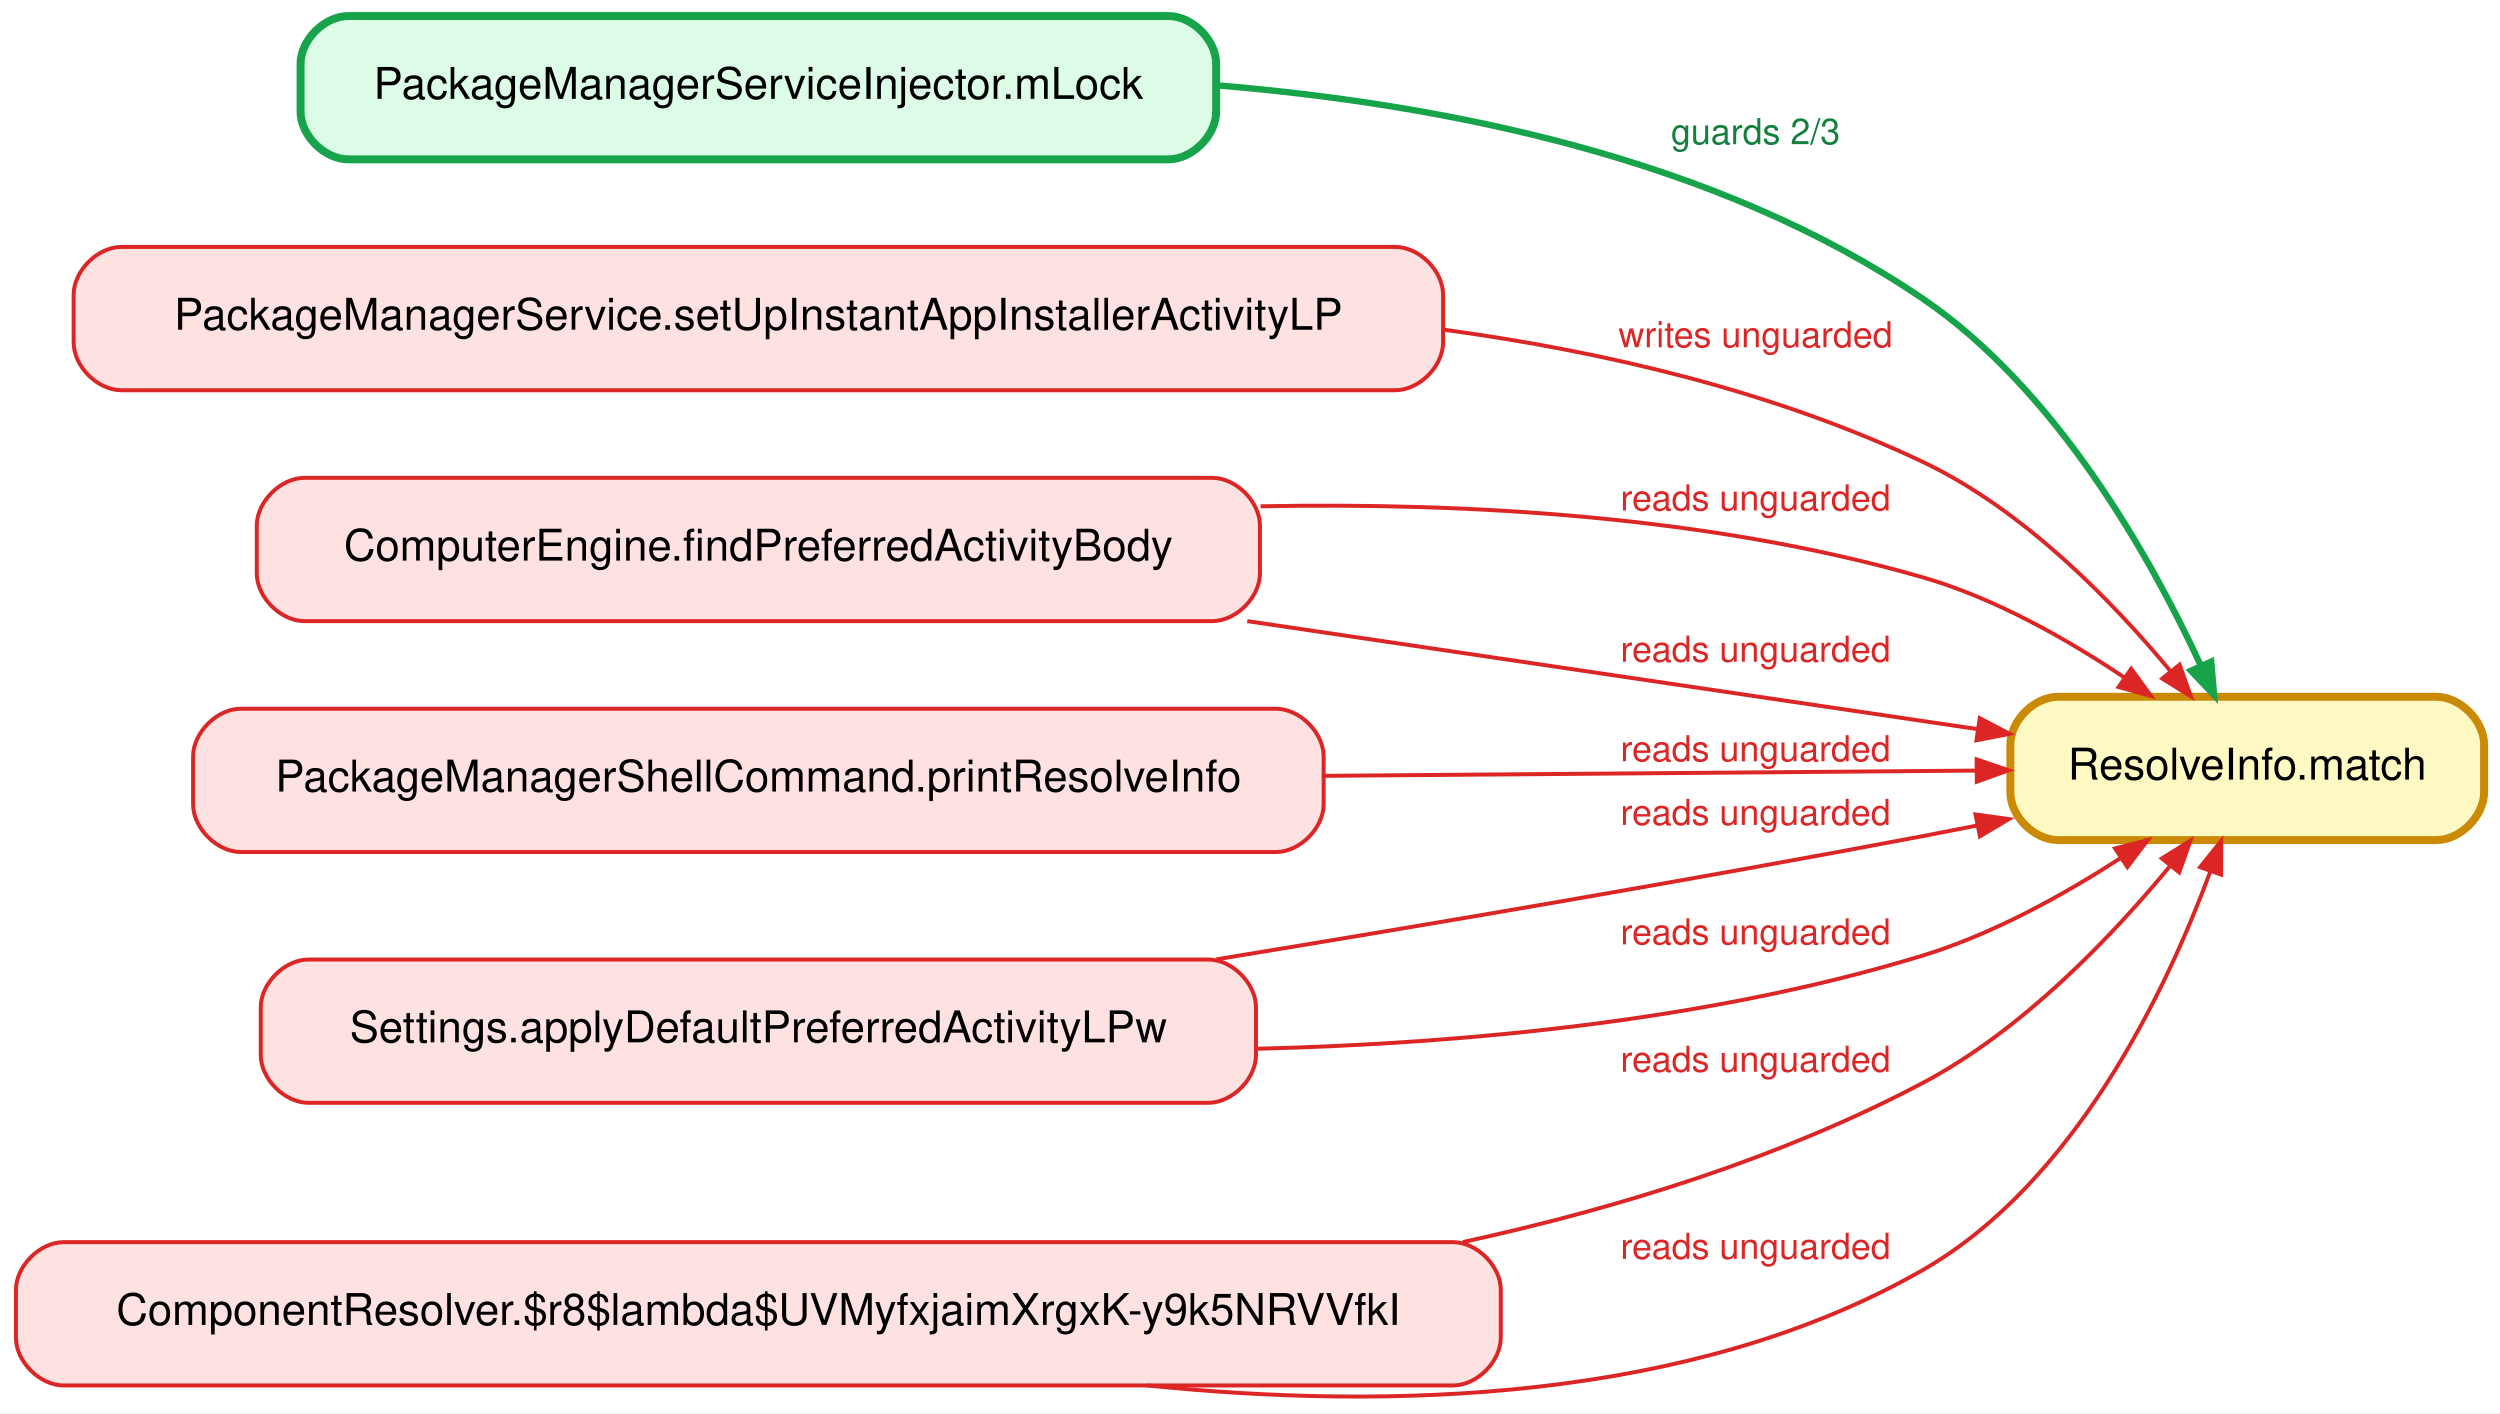
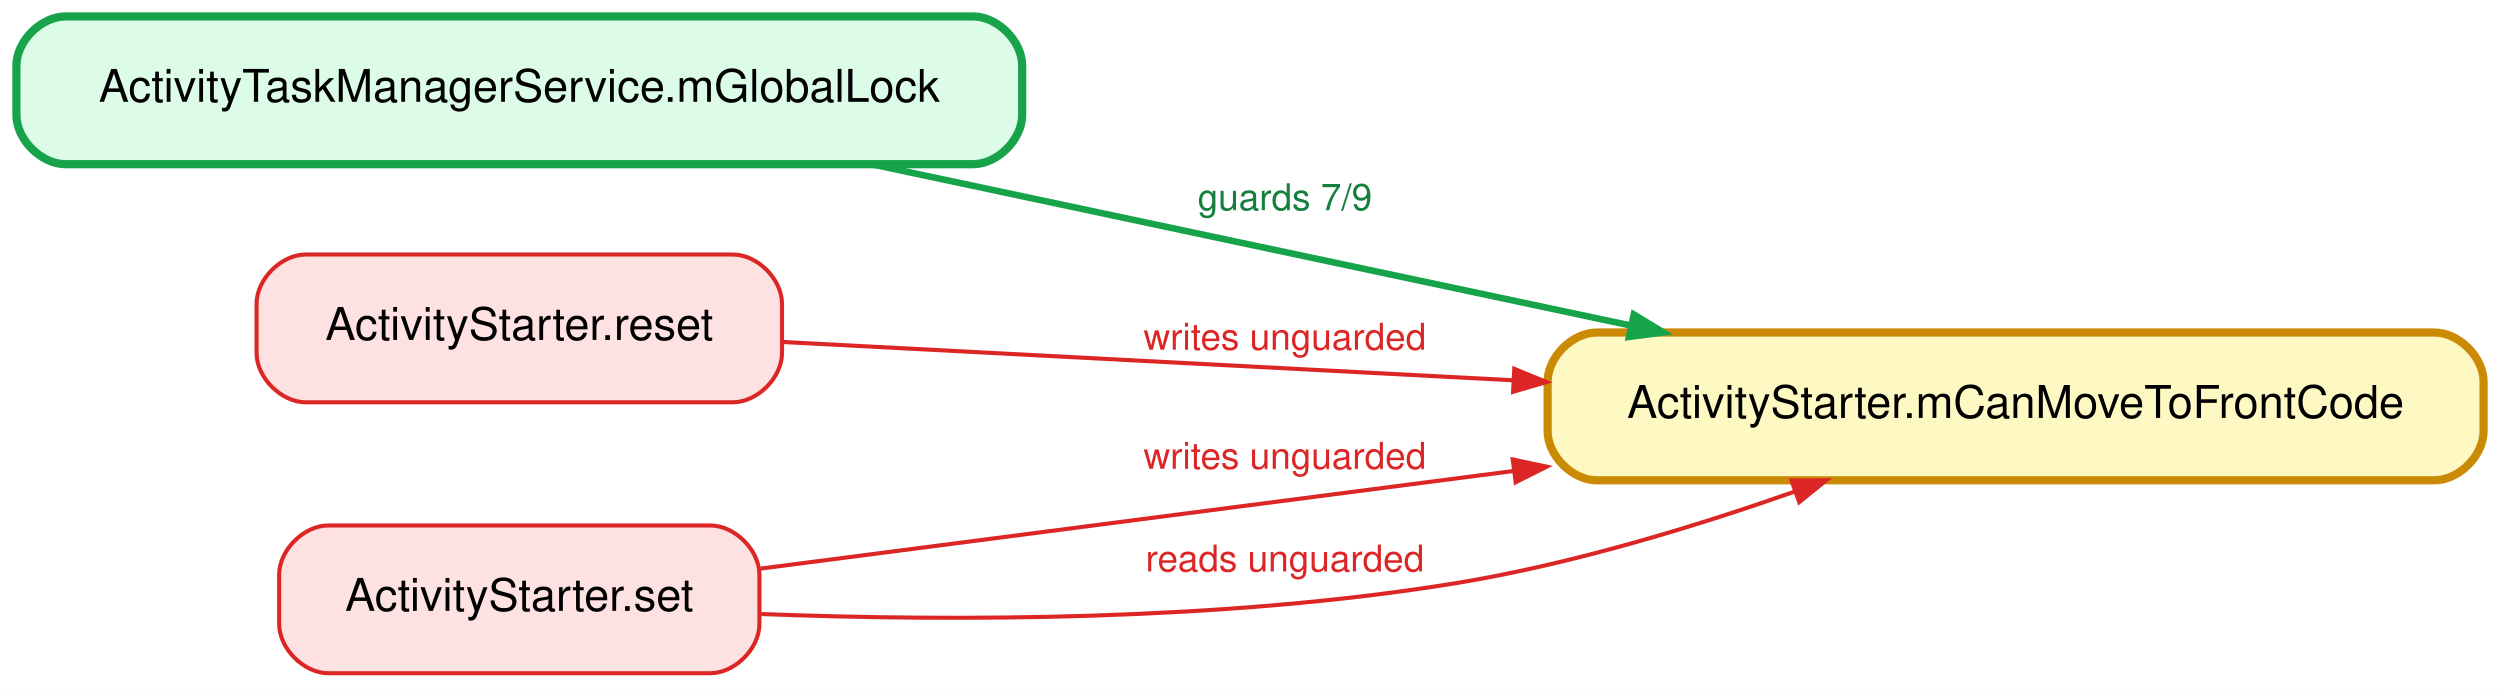
- <svg xmlns="http://www.w3.org/2000/svg" width="628pt" height="355pt" viewBox="0.00 0.00 628.00 354.94">
-   <g id="graph0" class="graph" transform="scale(1 1) rotate(0) translate(4 350.94)">
-     <polygon fill="white" stroke="transparent" points="-4,4 -4,-350.94 624,-350.94 624,4 -4,4" />
+ <svg xmlns="http://www.w3.org/2000/svg" width="609pt" height="168pt" viewBox="0.00 0.00 609.00 168.00">
+   <g id="graph0" class="graph" transform="scale(1 1) rotate(0) translate(4 164)">
+     <polygon fill="white" stroke="transparent" points="-4,4 -4,-164 605,-164 605,4 -4,4" />
    <g id="node1" class="node">
-       <path fill="#fef9c3" stroke="#ca8a04" stroke-width="2" d="M608,-175.94C608,-175.94 513,-175.94 513,-175.94 507,-175.94 501,-169.94 501,-163.94 501,-163.94 501,-151.94 501,-151.94 501,-145.94 507,-139.94 513,-139.94 513,-139.94 608,-139.94 608,-139.94 614,-139.94 620,-145.94 620,-151.94 620,-151.94 620,-163.94 620,-163.94 620,-169.94 614,-175.94 608,-175.94" />
-       <text text-anchor="middle" x="560.5" y="-155.14" font-family="Helvetica,sans-Serif" font-size="11.00">ResolveInfo.match</text>
+       <path fill="#fef9c3" stroke="#ca8a04" stroke-width="2" d="M589,-83C589,-83 385,-83 385,-83 379,-83 373,-77 373,-71 373,-71 373,-59 373,-59 373,-53 379,-47 385,-47 385,-47 589,-47 589,-47 595,-47 601,-53 601,-59 601,-59 601,-71 601,-71 601,-77 595,-83 589,-83" />
+       <text text-anchor="middle" x="487" y="-62.2" font-family="Helvetica,sans-Serif" font-size="11.00">ActivityStarter.mCanMoveToFrontCode</text>
    </g>
    <g id="node2" class="node">
-       <path fill="#dcfce7" stroke="#16a34a" stroke-width="2" d="M289.5,-346.94C289.5,-346.94 83.5,-346.94 83.5,-346.94 77.5,-346.94 71.5,-340.94 71.5,-334.94 71.5,-334.94 71.5,-322.94 71.5,-322.94 71.5,-316.94 77.5,-310.94 83.5,-310.94 83.5,-310.94 289.5,-310.94 289.5,-310.94 295.5,-310.94 301.5,-316.94 301.5,-322.94 301.5,-322.94 301.5,-334.94 301.5,-334.94 301.5,-340.94 295.5,-346.94 289.5,-346.94" />
-       <text text-anchor="middle" x="186.5" y="-326.14" font-family="Helvetica,sans-Serif" font-size="11.00">PackageManagerServiceInjector.mLock</text>
+       <path fill="#dcfce7" stroke="#16a34a" stroke-width="2" d="M233,-160C233,-160 12,-160 12,-160 6,-160 0,-154 0,-148 0,-148 0,-136 0,-136 0,-130 6,-124 12,-124 12,-124 233,-124 233,-124 239,-124 245,-130 245,-136 245,-136 245,-148 245,-148 245,-154 239,-160 233,-160" />
+       <text text-anchor="middle" x="122.5" y="-139.2" font-family="Helvetica,sans-Serif" font-size="11.00">ActivityTaskManagerService.mGlobalLock</text>
    </g>
    <g id="edge1" class="edge">
-       <path fill="none" stroke="#16a34a" stroke-width="1.6" d="M301.55,-329.54C359.04,-324.82 427.33,-311.1 479,-275.94 512.59,-253.09 536.16,-211.16 548.77,-183.93" />
-       <polygon fill="#16a34a" stroke="#16a34a" stroke-width="1.6" points="551.46,-184.78 552.19,-176.33 546.35,-182.48 551.46,-184.78" />
-       <text text-anchor="middle" x="437" y="-314.74" font-family="Helvetica,sans-Serif" font-size="9.00" fill="#15803d"> guards 2/3</text>
+       <path fill="none" stroke="#16a34a" stroke-width="1.6" d="M208.49,-123.95C263.95,-112.17 336.36,-96.79 393.3,-84.69" />
+       <polygon fill="#16a34a" stroke="#16a34a" stroke-width="1.6" points="393.99,-87.41 401.23,-83.01 392.82,-81.93 393.99,-87.41" />
+       <text text-anchor="middle" x="309" y="-112.8" font-family="Helvetica,sans-Serif" font-size="9.00" fill="#15803d"> guards 7/9</text>
    </g>
    <g id="node3" class="node">
-       <path fill="#fee2e2" stroke="#dc2626" d="M346.5,-288.94C346.5,-288.94 26.5,-288.94 26.5,-288.94 20.5,-288.94 14.5,-282.94 14.5,-276.94 14.5,-276.94 14.5,-264.94 14.5,-264.94 14.5,-258.94 20.5,-252.94 26.5,-252.94 26.5,-252.94 346.5,-252.94 346.5,-252.94 352.5,-252.94 358.5,-258.94 358.5,-264.94 358.5,-264.94 358.5,-276.94 358.5,-276.94 358.5,-282.94 352.5,-288.94 346.5,-288.94" />
-       <text text-anchor="middle" x="186.5" y="-268.14" font-family="Helvetica,sans-Serif" font-size="11.00">PackageManagerService.setUpInstantAppInstallerActivityLP</text>
+       <path fill="#fee2e2" stroke="#dc2626" d="M174.5,-102C174.5,-102 70.5,-102 70.5,-102 64.5,-102 58.5,-96 58.5,-90 58.5,-90 58.5,-78 58.5,-78 58.5,-72 64.5,-66 70.5,-66 70.5,-66 174.5,-66 174.5,-66 180.5,-66 186.5,-72 186.5,-78 186.5,-78 186.5,-90 186.5,-90 186.5,-96 180.5,-102 174.5,-102" />
+       <text text-anchor="middle" x="122.5" y="-81.2" font-family="Helvetica,sans-Serif" font-size="11.00">ActivityStarter.reset</text>
    </g>
    <g id="edge2" class="edge">
-       <path fill="none" stroke="#dc2626" d="M358.75,-268.14C399.59,-262.57 442.03,-252.49 479,-234.94 504.21,-222.98 526.57,-200.05 541.29,-182.3" />
-       <polygon fill="#dc2626" stroke="#dc2626" points="543.51,-184.01 546.36,-176.03 539.15,-180.5 543.51,-184.01" />
-       <text text-anchor="middle" x="437" y="-263.74" font-family="Helvetica,sans-Serif" font-size="9.00" fill="#dc2626"> writes unguarded</text>
+       <path fill="none" stroke="#dc2626" d="M186.64,-80.69C235.56,-78.13 304.81,-74.5 364.39,-71.37" />
+       <polygon fill="#dc2626" stroke="#dc2626" points="364.88,-74.15 372.72,-70.94 364.59,-68.56 364.88,-74.15" />
+       <text text-anchor="middle" x="309" y="-78.8" font-family="Helvetica,sans-Serif" font-size="9.00" fill="#dc2626"> writes unguarded</text>
    </g>
    <g id="node4" class="node">
-       <path fill="#fee2e2" stroke="#dc2626" d="M300.5,-230.94C300.5,-230.94 72.5,-230.94 72.5,-230.94 66.5,-230.94 60.5,-224.94 60.5,-218.94 60.5,-218.94 60.5,-206.94 60.5,-206.94 60.5,-200.94 66.5,-194.94 72.5,-194.94 72.5,-194.94 300.5,-194.94 300.5,-194.94 306.5,-194.94 312.5,-200.94 312.5,-206.94 312.5,-206.94 312.5,-218.94 312.5,-218.94 312.5,-224.94 306.5,-230.94 300.5,-230.94" />
-       <text text-anchor="middle" x="186.5" y="-210.14" font-family="Helvetica,sans-Serif" font-size="11.00">ComputerEngine.findPreferredActivityBody</text>
+       <path fill="#fee2e2" stroke="#dc2626" d="M169,-36C169,-36 76,-36 76,-36 70,-36 64,-30 64,-24 64,-24 64,-12 64,-12 64,-6 70,0 76,0 76,0 169,0 169,0 175,0 181,-6 181,-12 181,-12 181,-24 181,-24 181,-30 175,-36 169,-36" />
+       <text text-anchor="middle" x="122.5" y="-15.2" font-family="Helvetica,sans-Serif" font-size="11.00">ActivityStarter.set</text>
    </g>
    <g id="edge3" class="edge">
-       <path fill="none" stroke="#dc2626" d="M312.66,-223.79C364.99,-224.79 425.86,-221.27 479,-205.94 497,-200.75 515.1,-190.52 529.56,-180.83" />
-       <polygon fill="#dc2626" stroke="#dc2626" points="531.36,-182.99 536.35,-176.14 528.18,-178.38 531.36,-182.99" />
-       <text text-anchor="middle" x="437" y="-222.74" font-family="Helvetica,sans-Serif" font-size="9.00" fill="#dc2626"> reads unguarded</text>
+       <path fill="none" stroke="#dc2626" d="M181.34,-25.5C230.5,-31.87 302.74,-41.24 364.53,-49.25" />
+       <polygon fill="#dc2626" stroke="#dc2626" points="364.5,-52.07 372.79,-50.32 365.22,-46.52 364.5,-52.07" />
+       <text text-anchor="middle" x="309" y="-49.8" font-family="Helvetica,sans-Serif" font-size="9.00" fill="#dc2626"> writes unguarded</text>
    </g>
    <g id="edge4" class="edge">
-       <path fill="none" stroke="#dc2626" d="M309.31,-194.94C370.35,-185.91 441.91,-175.33 492.83,-167.8" />
-       <polygon fill="#dc2626" stroke="#dc2626" points="493.31,-170.56 500.82,-166.62 492.49,-165.02 493.31,-170.56" />
-       <text text-anchor="middle" x="437" y="-184.74" font-family="Helvetica,sans-Serif" font-size="9.00" fill="#dc2626"> reads unguarded</text>
-     </g>
-     <g id="node5" class="node">
-       <path fill="#fee2e2" stroke="#dc2626" d="M316.5,-172.94C316.5,-172.94 56.5,-172.94 56.5,-172.94 50.5,-172.94 44.5,-166.94 44.5,-160.94 44.5,-160.94 44.5,-148.94 44.5,-148.94 44.5,-142.94 50.5,-136.94 56.5,-136.94 56.5,-136.94 316.5,-136.94 316.5,-136.94 322.5,-136.94 328.5,-142.94 328.5,-148.94 328.5,-148.94 328.5,-160.94 328.5,-160.94 328.5,-166.94 322.5,-172.94 316.5,-172.94" />
-       <text text-anchor="middle" x="186.5" y="-152.14" font-family="Helvetica,sans-Serif" font-size="11.00">PackageManagerShellCommand.printResolveInfo</text>
-     </g>
-     <g id="edge5" class="edge">
-       <path fill="none" stroke="#dc2626" d="M328.67,-156.08C384.9,-156.54 446.94,-157.04 492.53,-157.4" />
-       <polygon fill="#dc2626" stroke="#dc2626" points="492.54,-160.2 500.56,-157.47 492.58,-154.6 492.54,-160.2" />
-       <text text-anchor="middle" x="437" y="-159.74" font-family="Helvetica,sans-Serif" font-size="9.00" fill="#dc2626"> reads unguarded</text>
-     </g>
-     <g id="node6" class="node">
-       <path fill="#fee2e2" stroke="#dc2626" d="M299.5,-109.94C299.5,-109.94 73.5,-109.94 73.5,-109.94 67.5,-109.94 61.5,-103.94 61.5,-97.94 61.5,-97.94 61.5,-85.94 61.5,-85.94 61.5,-79.94 67.5,-73.94 73.5,-73.94 73.5,-73.94 299.5,-73.94 299.5,-73.94 305.5,-73.94 311.5,-79.94 311.5,-85.94 311.5,-85.94 311.5,-97.94 311.5,-97.94 311.5,-103.94 305.5,-109.94 299.5,-109.94" />
-       <text text-anchor="middle" x="186.5" y="-89.14" font-family="Helvetica,sans-Serif" font-size="11.00">Settings.applyDefaultPreferredActivityLPw</text>
-     </g>
-     <g id="edge6" class="edge">
-       <path fill="none" stroke="#dc2626" d="M301.56,-109.99C355.46,-118.81 420.64,-129.88 479,-140.94 483.5,-141.8 488.13,-142.7 492.79,-143.63" />
-       <polygon fill="#dc2626" stroke="#dc2626" points="492.25,-146.38 500.64,-145.22 493.36,-140.89 492.25,-146.38" />
-       <text text-anchor="middle" x="437" y="-143.74" font-family="Helvetica,sans-Serif" font-size="9.00" fill="#dc2626"> reads unguarded</text>
-     </g>
-     <g id="edge7" class="edge">
-       <path fill="none" stroke="#dc2626" d="M311.74,-87.52C364.33,-88.83 425.65,-94.63 479,-110.94 496.56,-116.31 514.36,-126.15 528.74,-135.45" />
-       <polygon fill="#dc2626" stroke="#dc2626" points="527.3,-137.85 535.51,-139.94 530.4,-133.18 527.3,-137.85" />
-       <text text-anchor="middle" x="437" y="-113.74" font-family="Helvetica,sans-Serif" font-size="9.00" fill="#dc2626"> reads unguarded</text>
-     </g>
-     <g id="node7" class="node">
-       <path fill="#fee2e2" stroke="#dc2626" d="M361,-38.94C361,-38.94 12,-38.94 12,-38.94 6,-38.94 0,-32.94 0,-26.94 0,-26.94 0,-14.94 0,-14.94 0,-8.94 6,-2.94 12,-2.94 12,-2.94 361,-2.94 361,-2.94 367,-2.94 373,-8.94 373,-14.94 373,-14.94 373,-26.94 373,-26.94 373,-32.94 367,-38.94 361,-38.94" />
-       <text text-anchor="middle" x="186.5" y="-18.14" font-family="Helvetica,sans-Serif" font-size="11.00">ComponentResolver.$r8$lambda$UVMyfxjaimXrgxK-y9k5NRVVfkI</text>
-     </g>
-     <g id="edge8" class="edge">
-       <path fill="none" stroke="#dc2626" d="M363.46,-38.96C402.98,-47.57 443.64,-60.26 479,-78.94 503.98,-92.15 526.37,-115.56 541.16,-133.48" />
-       <polygon fill="#dc2626" stroke="#dc2626" points="539.05,-135.33 546.25,-139.81 543.42,-131.82 539.05,-135.33" />
-       <text text-anchor="middle" x="437" y="-81.74" font-family="Helvetica,sans-Serif" font-size="9.00" fill="#dc2626"> reads unguarded</text>
-     </g>
-     <g id="edge9" class="edge">
-       <path fill="none" stroke="#dc2626" d="M284.23,-2.94C344.15,3.19 420.55,1.52 479,-31.94 517.26,-53.85 540.18,-102.14 551.28,-132.17" />
-       <polygon fill="#dc2626" stroke="#dc2626" points="548.66,-133.15 553.98,-139.75 553.93,-131.27 548.66,-133.15" />
-       <text text-anchor="middle" x="437" y="-34.74" font-family="Helvetica,sans-Serif" font-size="9.00" fill="#dc2626"> reads unguarded</text>
+       <path fill="none" stroke="#dc2626" d="M181.42,-14.42C227.65,-12.66 293.9,-12.61 351,-22 378.71,-26.56 408.54,-35.6 433.1,-44.22" />
+       <polygon fill="#dc2626" stroke="#dc2626" points="432.41,-46.94 440.88,-47 434.29,-41.67 432.41,-46.94" />
+       <text text-anchor="middle" x="309" y="-24.8" font-family="Helvetica,sans-Serif" font-size="9.00" fill="#dc2626"> reads unguarded</text>
    </g>
  </g>
</svg>
